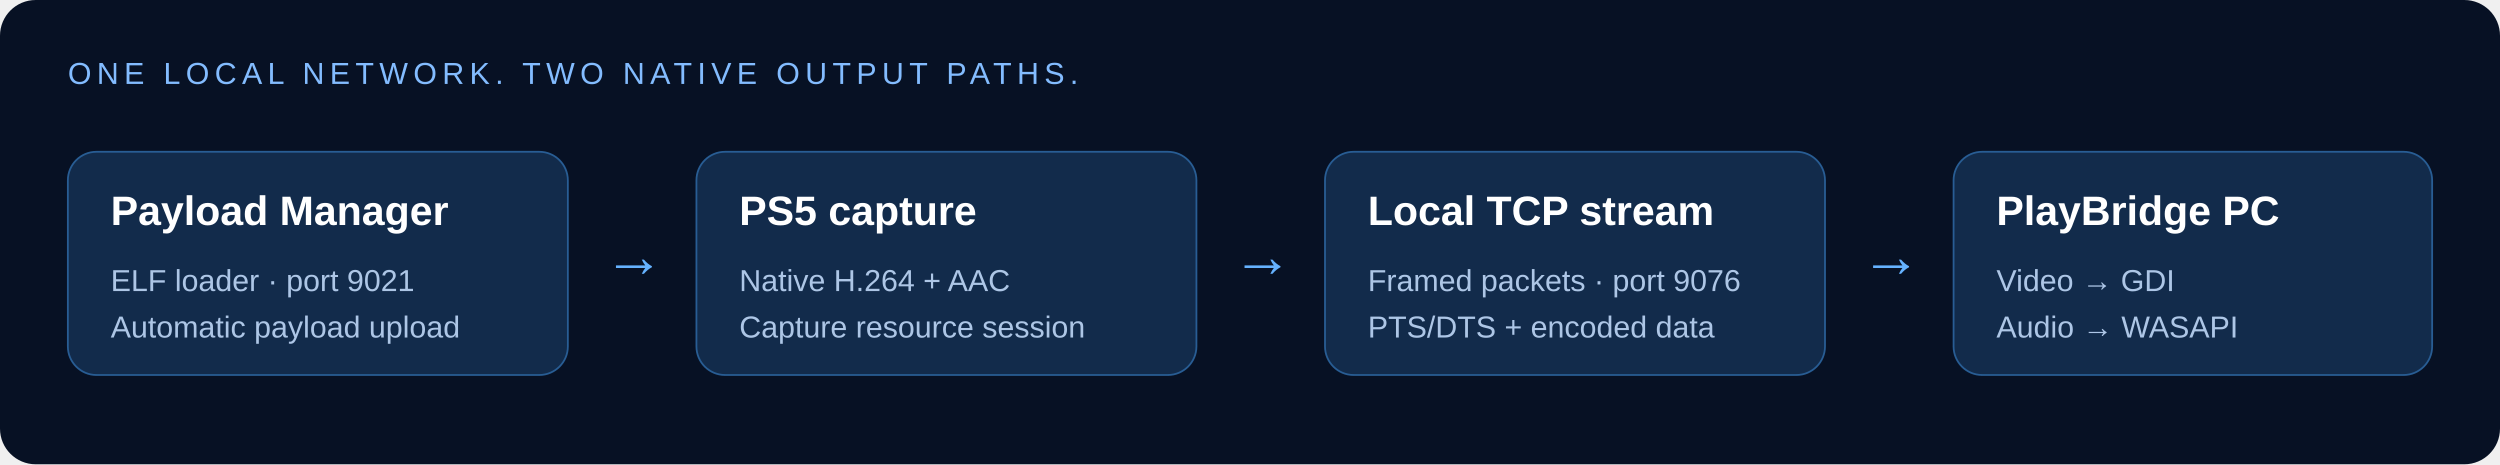
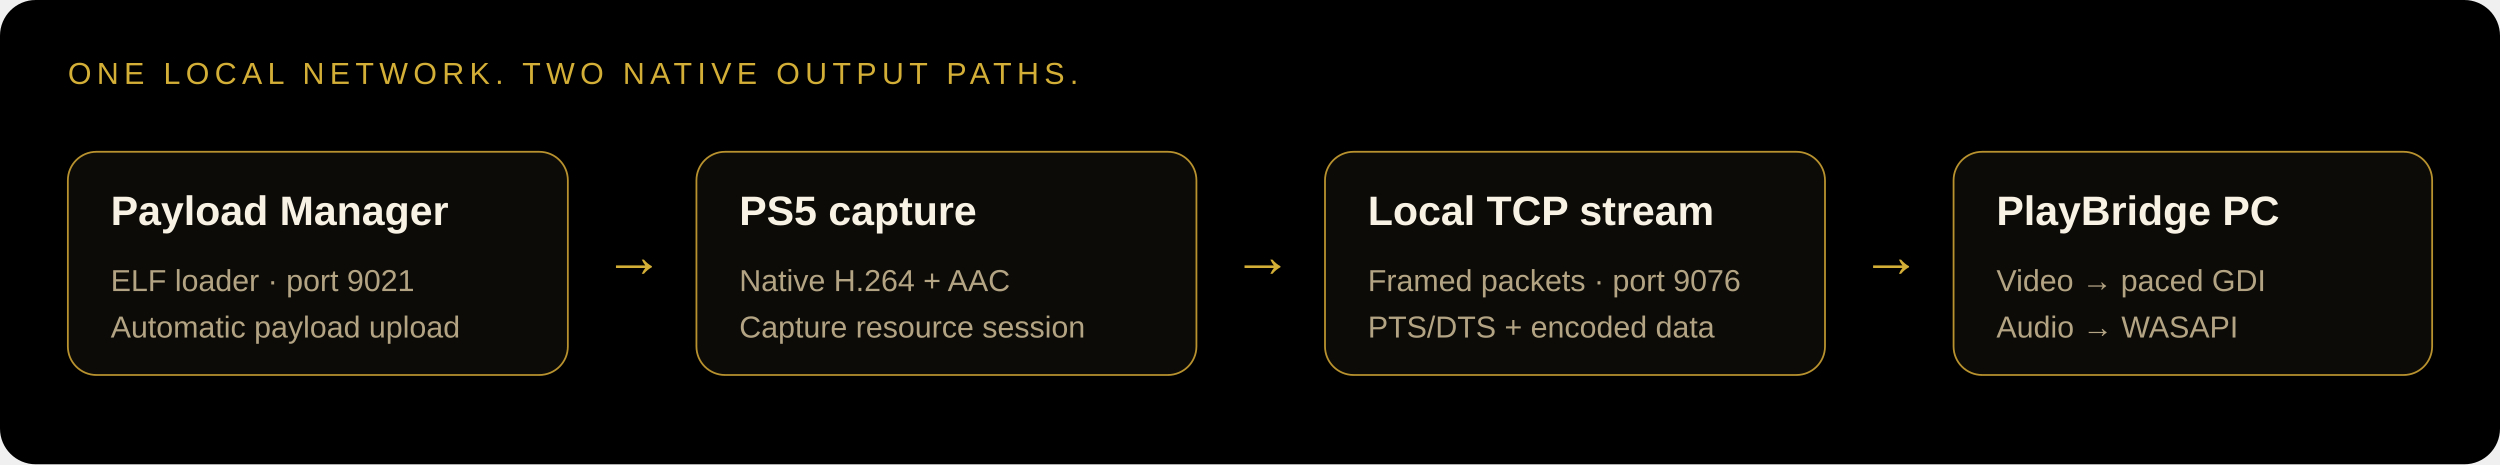
<svg xmlns="http://www.w3.org/2000/svg" width="1400" height="260" viewBox="0 0 1400 260">
-   <rect width="1400" height="260" rx="20" fill="#071124" />
+   <rect width="1400" height="260" rx="20" fill="#000000" />
  <g font-family="Segoe UI,Arial,sans-serif">
-     <text x="38" y="47" fill="#83bcff" font-size="17" letter-spacing="3">ONE LOCAL NETWORK. TWO NATIVE OUTPUT PATHS.</text>
-     <g fill="#122b4b" stroke="#285d94">
+     <text x="38" y="47" fill="#D4AF37" font-size="17" letter-spacing="3">ONE LOCAL NETWORK. TWO NATIVE OUTPUT PATHS.</text>
+     <g fill="#0D0B07" stroke="#B8922E">
      <rect x="38" y="85" width="280" height="125" rx="16" />
      <rect x="390" y="85" width="280" height="125" rx="16" />
      <rect x="742" y="85" width="280" height="125" rx="16" />
      <rect x="1094" y="85" width="268" height="125" rx="16" />
    </g>
-     <g fill="white" font-size="23" font-weight="600">
+     <g fill="#F7F2E4" font-size="23" font-weight="600">
      <text x="62" y="126">Payload Manager</text>
      <text x="414" y="126">PS5 capture</text>
      <text x="766" y="126">Local TCP stream</text>
      <text x="1118" y="126">PlayBridge PC</text>
    </g>
-     <g fill="#adc6e6" font-size="17">
+     <g fill="#B3A484" font-size="17">
      <text x="62" y="163">ELF loader · port 9021</text>
      <text x="62" y="189">Automatic payload upload</text>
      <text x="414" y="163">Native H.264 + AAC</text>
      <text x="414" y="189">Capture resource session</text>
      <text x="766" y="163">Framed packets · port 9076</text>
      <text x="766" y="189">PTS/DTS + encoded data</text>
-       <text x="1118" y="163">Video → GDI</text>
+       <text x="1118" y="163">Video → paced GDI</text>
      <text x="1118" y="189">Audio → WASAPI</text>
    </g>
-     <g fill="#65b2ff" font-size="34">
+     <g fill="#D4AF37" font-size="34">
      <text x="338" y="155">→</text>
      <text x="690" y="155">→</text>
      <text x="1042" y="155">→</text>
    </g>
  </g>
</svg>
